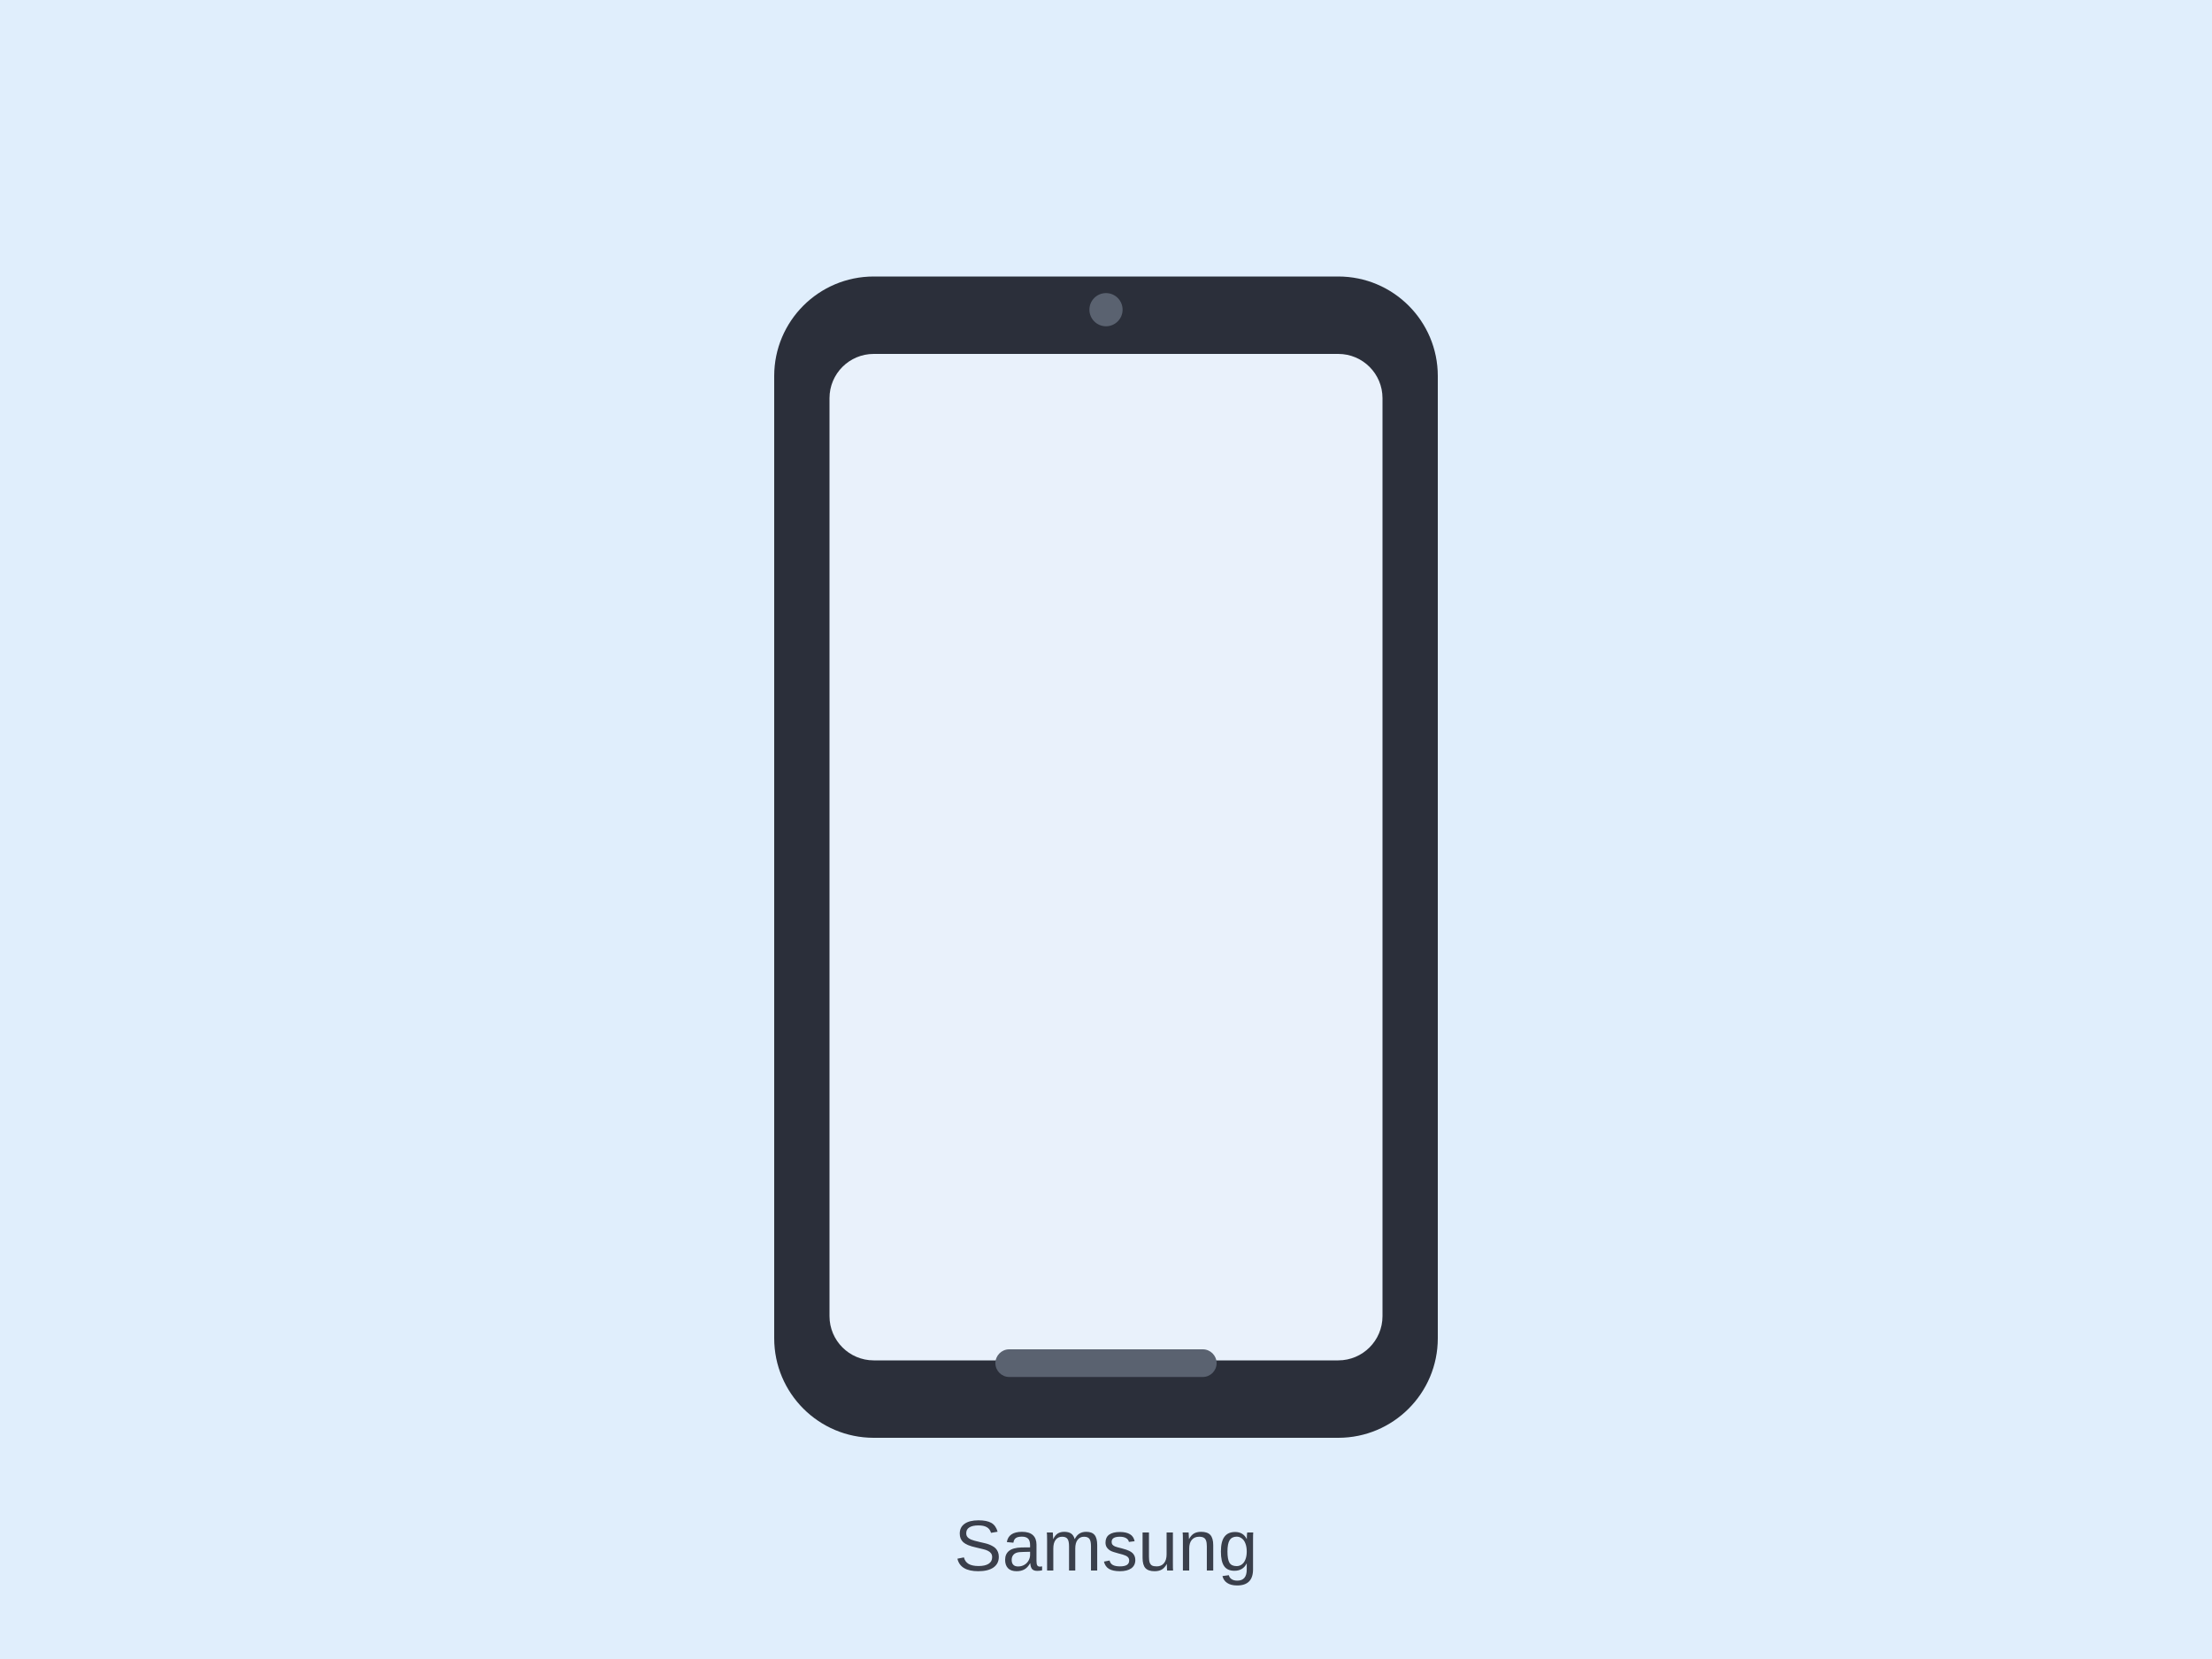
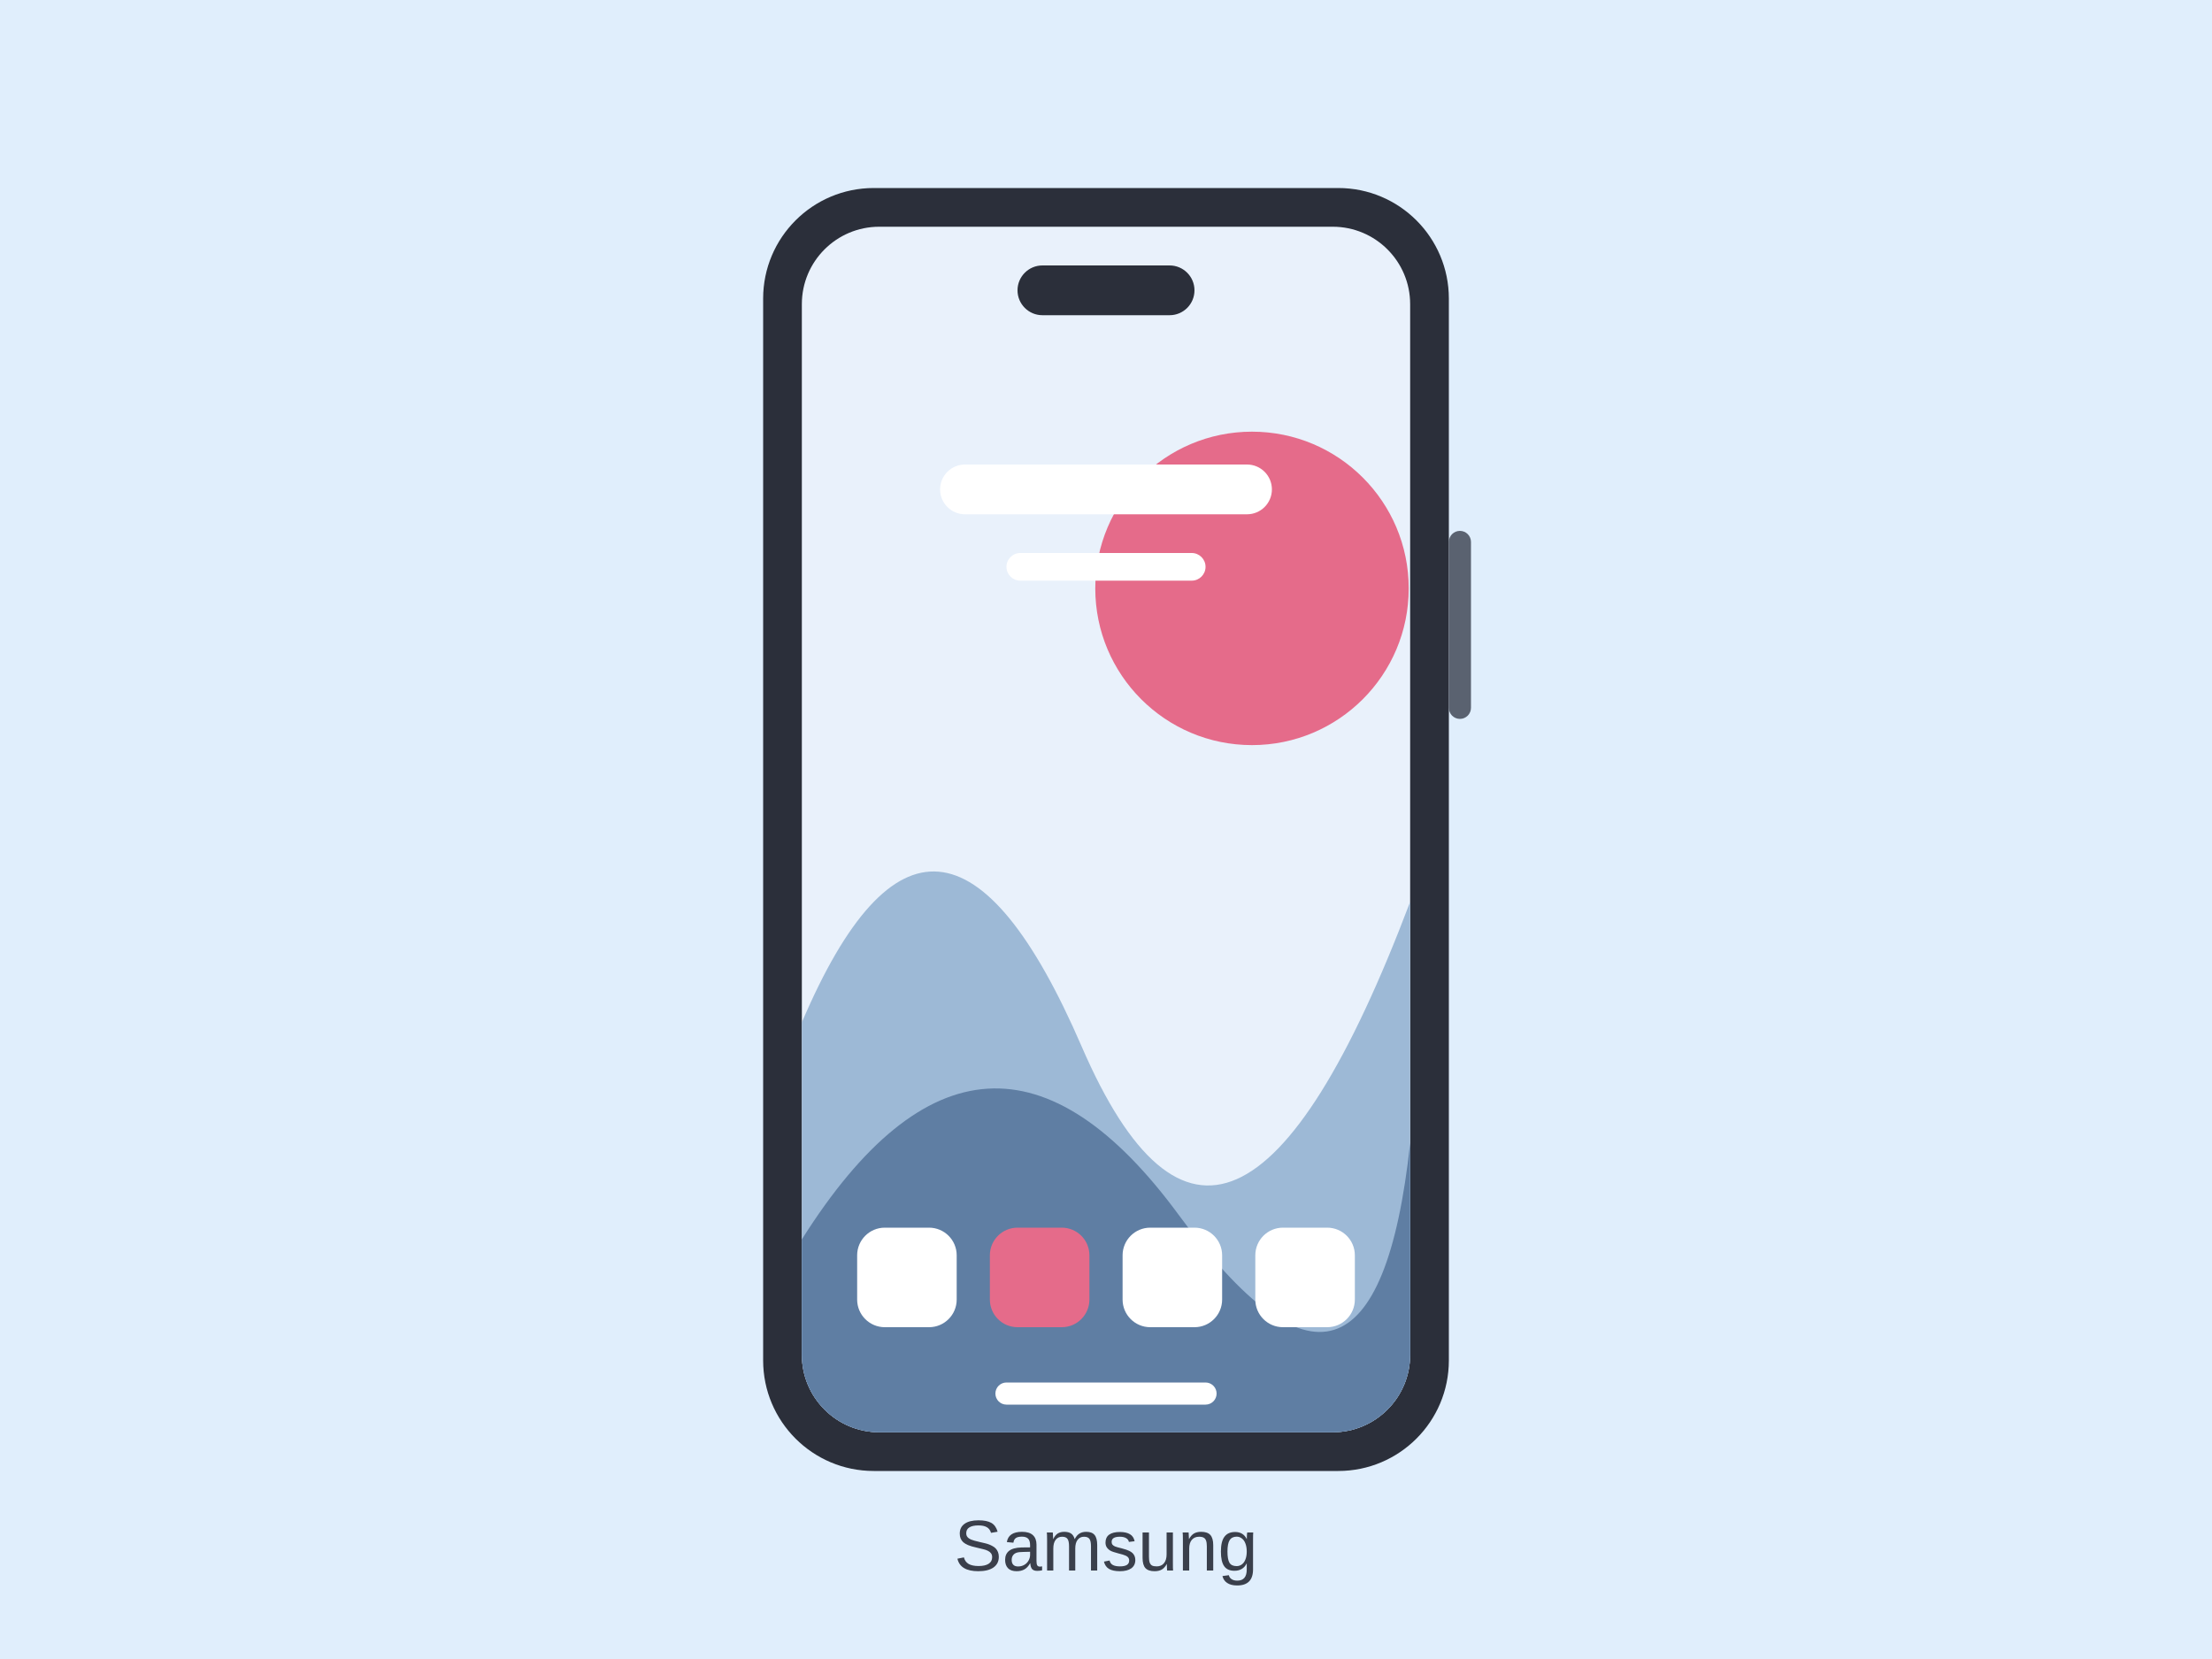
<svg xmlns="http://www.w3.org/2000/svg" viewBox="0 0 400 300" width="400" height="300" role="img" aria-label="Samsung Galaxy S24">
  <rect width="400" height="300" fill="#e0eefc" />
-   <rect x="140" y="50" width="120" height="210" rx="18" fill="#2b2f3a" />
-   <rect x="150" y="64" width="100" height="182" rx="8" fill="#e9f1fb" />
-   <circle cx="200" cy="56" r="3" fill="#5a6270" />
-   <rect x="180" y="244" width="40" height="5" rx="2.5" fill="#5a6270" />
+   <rect x="138" y="34" width="124" height="232" rx="20" fill="#2b2f3a" />
+   <clipPath id="s">
+     <rect x="145" y="41" width="110" height="218" rx="14" />
+   </clipPath>
+   <g clip-path="url(#s)">
+     <rect x="145" y="41" width="110" height="218" rx="0" fill="#e9f1fb" />
+     <circle cx="226.4" cy="106.4" r="28.34" fill="#e56b8a" />
+     <path d="M145 259 V184.88 Q169.2 128.2 195.6 189.24 T255 163.08 V259 Z" fill="#9db9d6" />
+     <path d="M145 259 V224.12 Q178 171.8 213.2 219.76 T255 206.68 V259 Z" fill="#5f7ea3" />
+   </g>
+   <rect x="184" y="48" width="32" height="9" rx="4.5" fill="#2b2f3a" />
+   <rect x="170" y="84" width="60" height="9" rx="4.5" fill="#ffffff" />
+   <rect x="182" y="100" width="36" height="5" rx="2.5" fill="#ffffff" />
+   <rect x="155" y="222" width="18" height="18" rx="5" fill="#ffffff" />
+   <rect x="179" y="222" width="18" height="18" rx="5" fill="#e56b8a" />
+   <rect x="203" y="222" width="18" height="18" rx="5" fill="#ffffff" />
+   <rect x="227" y="222" width="18" height="18" rx="5" fill="#ffffff" />
+   <rect x="180" y="250" width="40" height="4" rx="2" fill="#ffffff" />
+   <rect x="262" y="96" width="4" height="34" rx="2" fill="#5a6270" />
  <text x="200" y="284" font-family="Arial, Helvetica, sans-serif" font-size="13" text-anchor="middle" fill="#3a3f4b">Samsung</text>
</svg>
